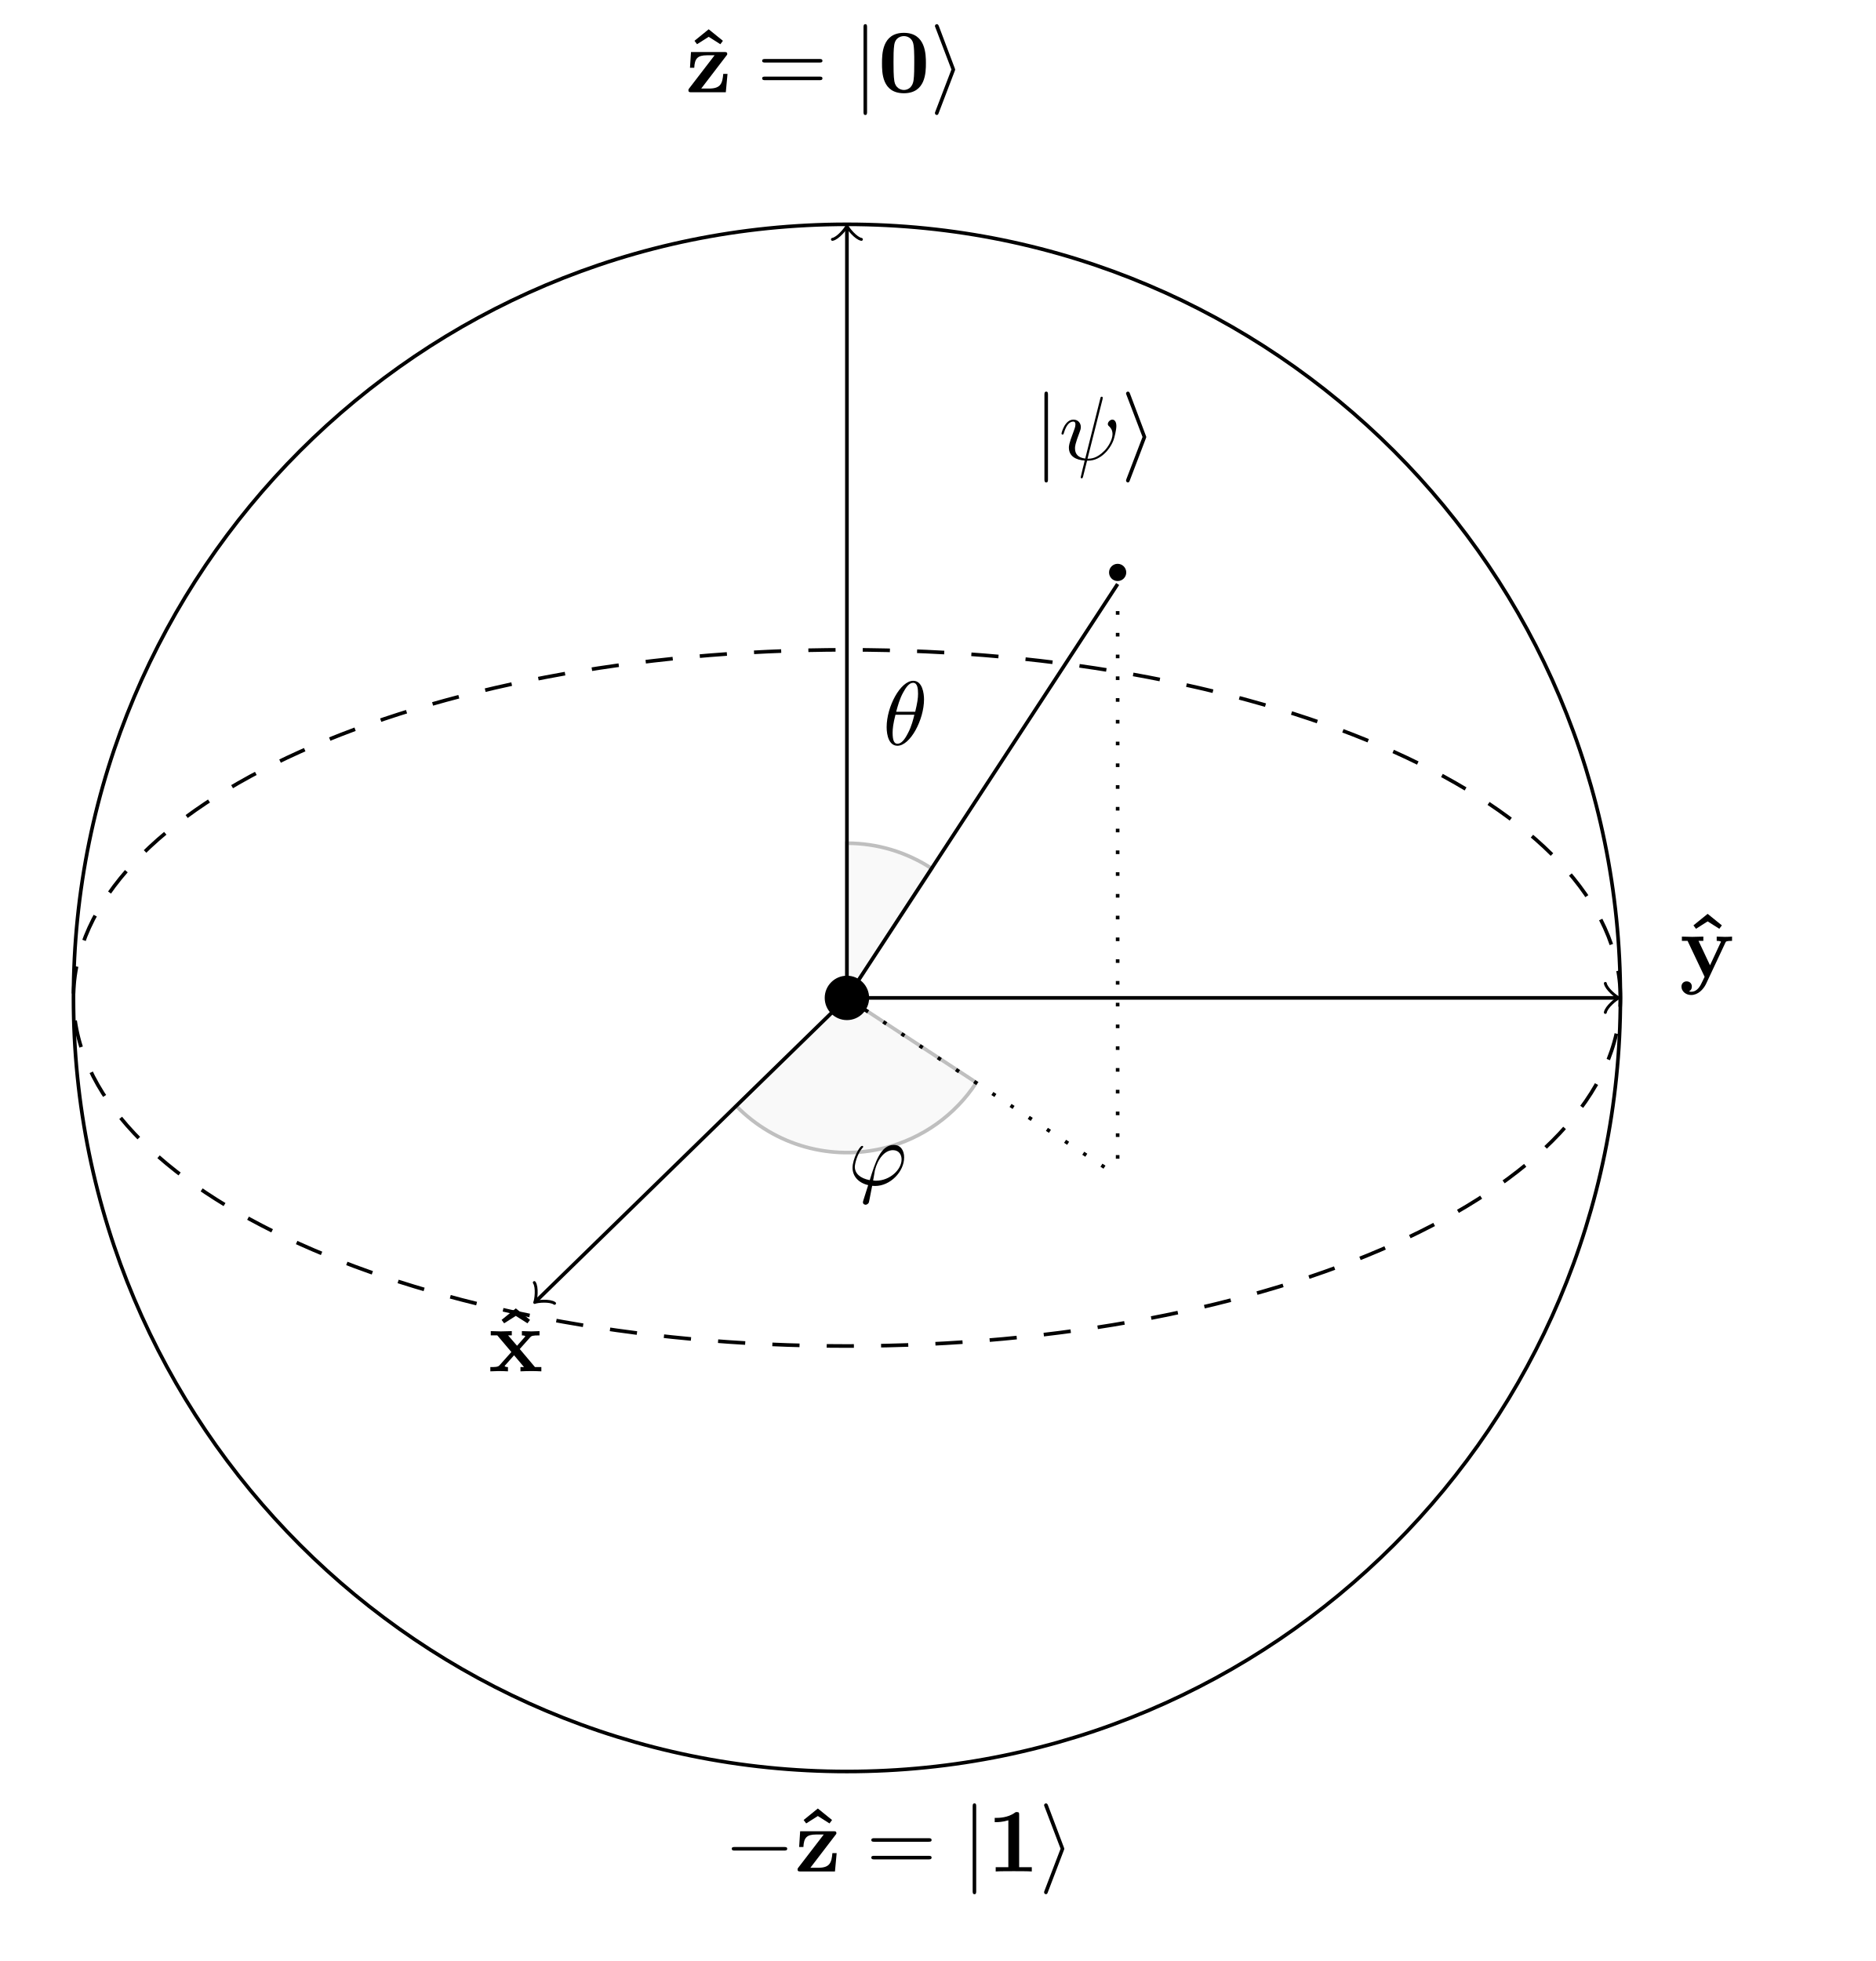
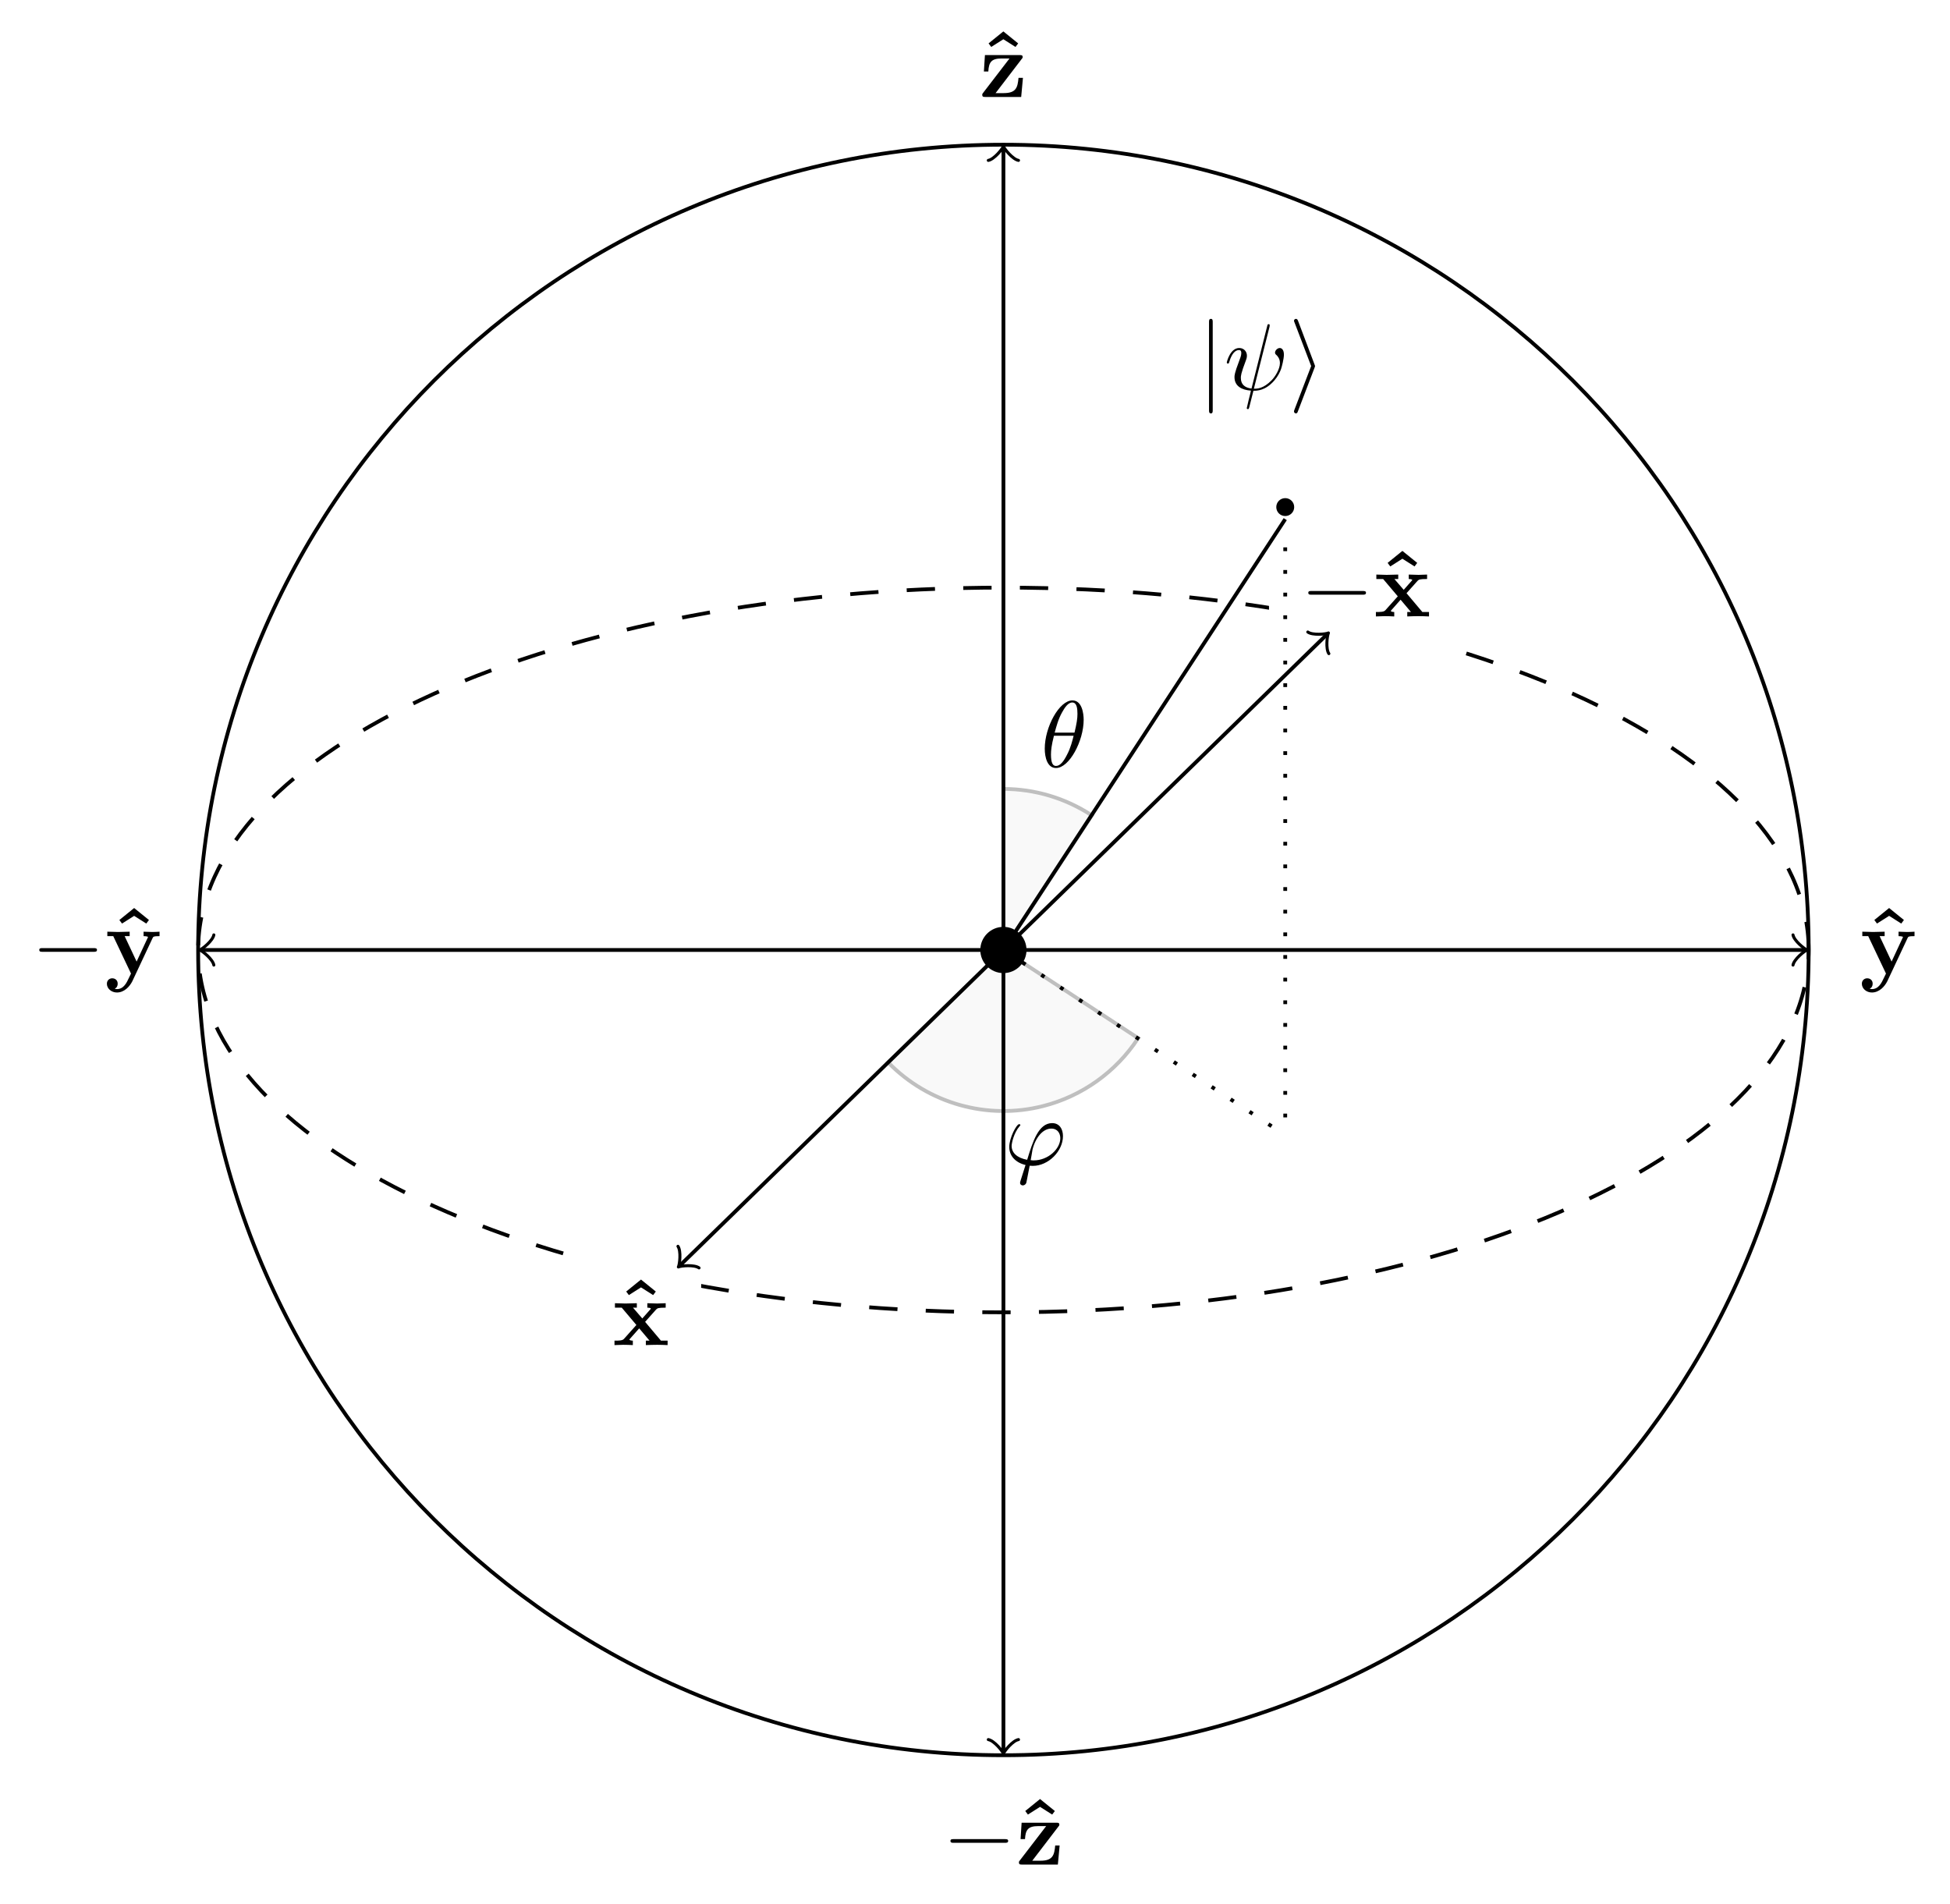
- <svg xmlns="http://www.w3.org/2000/svg" xmlns:xlink="http://www.w3.org/1999/xlink" width="206.221pt" height="215.575pt" viewBox="0 0 206.221 215.575" version="1.1">
+ <svg xmlns="http://www.w3.org/2000/svg" xmlns:xlink="http://www.w3.org/1999/xlink" width="205.934pt" height="201.061pt" viewBox="0 0 205.934 201.061" version="1.1">
  <defs>
    <g>
      <symbol overflow="visible" id="glyph0-0">
        <path style="stroke:none;" d="" />
      </symbol>
      <symbol overflow="visible" id="glyph0-1">
        <path style="stroke:none;" d="M 1.688 1.688 C 1.656 1.828 1.641 1.844 1.641 1.891 C 1.641 2.109 1.828 2.172 1.938 2.172 C 1.984 2.172 2.203 2.141 2.297 1.906 C 2.328 1.828 2.375 1.5 2.656 0.094 C 2.734 0.094 2.812 0.109 2.984 0.109 C 4.641 0.109 6.172 -1.453 6.172 -3.031 C 6.172 -3.812 5.781 -4.406 5.031 -4.406 C 3.594 -4.406 2.984 -2.469 2.391 -0.531 C 1.312 -0.734 0.75 -1.281 0.75 -2 C 0.75 -2.281 0.984 -3.375 1.578 -4.062 C 1.672 -4.156 1.672 -4.172 1.672 -4.203 C 1.672 -4.234 1.641 -4.297 1.547 -4.297 C 1.266 -4.297 0.5 -2.844 0.5 -1.891 C 0.5 -0.953 1.156 -0.234 2.219 0.016 Z M 3.078 -0.469 C 2.984 -0.469 2.969 -0.469 2.891 -0.484 C 2.766 -0.484 2.766 -0.484 2.766 -0.516 C 2.766 -0.531 2.938 -1.453 2.953 -1.594 C 3.266 -2.875 4.047 -3.828 4.938 -3.828 C 5.625 -3.828 5.891 -3.297 5.891 -2.812 C 5.891 -1.688 4.609 -0.469 3.078 -0.469 Z M 3.078 -0.469 " />
      </symbol>
      <symbol overflow="visible" id="glyph0-2">
        <path style="stroke:none;" d="M 4.531 -4.984 C 4.531 -5.641 4.359 -7.031 3.344 -7.031 C 1.953 -7.031 0.422 -4.219 0.422 -1.938 C 0.422 -1 0.703 0.109 1.609 0.109 C 3.016 0.109 4.531 -2.75 4.531 -4.984 Z M 1.469 -3.625 C 1.641 -4.25 1.844 -5.047 2.25 -5.766 C 2.516 -6.25 2.875 -6.812 3.328 -6.812 C 3.812 -6.812 3.875 -6.172 3.875 -5.609 C 3.875 -5.109 3.797 -4.609 3.562 -3.625 Z M 3.469 -3.297 C 3.359 -2.844 3.156 -2 2.766 -1.281 C 2.422 -0.594 2.047 -0.109 1.609 -0.109 C 1.281 -0.109 1.078 -0.406 1.078 -1.328 C 1.078 -1.75 1.141 -2.328 1.391 -3.297 Z M 3.469 -3.297 " />
      </symbol>
      <symbol overflow="visible" id="glyph0-3">
        <path style="stroke:none;" d="M 4.812 -6.656 C 4.812 -6.703 4.828 -6.766 4.828 -6.812 C 4.828 -6.906 4.766 -6.922 4.719 -6.922 C 4.609 -6.922 4.609 -6.891 4.562 -6.719 L 2.906 -0.125 C 2.156 -0.219 1.781 -0.594 1.781 -1.25 C 1.781 -1.453 1.781 -1.703 2.312 -3.094 C 2.359 -3.219 2.422 -3.391 2.422 -3.594 C 2.422 -4.031 2.109 -4.406 1.609 -4.406 C 0.656 -4.406 0.297 -2.953 0.297 -2.875 C 0.297 -2.766 0.391 -2.766 0.406 -2.766 C 0.516 -2.766 0.516 -2.797 0.562 -2.953 C 0.844 -3.891 1.234 -4.188 1.578 -4.188 C 1.656 -4.188 1.828 -4.188 1.828 -3.875 C 1.828 -3.609 1.719 -3.359 1.594 -3.016 C 1.109 -1.75 1.109 -1.5 1.109 -1.328 C 1.109 -0.375 1.891 0.031 2.844 0.094 C 2.766 0.453 2.766 0.469 2.625 1 C 2.609 1.109 2.406 1.906 2.406 1.938 C 2.406 1.953 2.406 2.047 2.516 2.047 C 2.547 2.047 2.594 2.047 2.609 2 C 2.641 1.984 2.703 1.734 2.734 1.594 L 3.109 0.109 C 3.484 0.109 4.359 0.109 5.297 -0.953 C 5.703 -1.422 5.906 -1.859 6.016 -2.156 C 6.109 -2.406 6.328 -3.266 6.328 -3.703 C 6.328 -4.266 6.062 -4.406 5.891 -4.406 C 5.641 -4.406 5.391 -4.141 5.391 -3.922 C 5.391 -3.797 5.453 -3.734 5.547 -3.656 C 5.656 -3.547 5.906 -3.297 5.906 -2.812 C 5.906 -2.172 5.391 -1.359 5.031 -1 C 4.156 -0.109 3.516 -0.109 3.156 -0.109 Z M 4.812 -6.656 " />
      </symbol>
      <symbol overflow="visible" id="glyph1-0">
        <path style="stroke:none;" d="" />
      </symbol>
      <symbol overflow="visible" id="glyph1-1">
        <path style="stroke:none;" d="M 2.859 -6.922 L 1.297 -5.656 L 1.578 -5.281 L 2.859 -6.094 L 4.141 -5.281 L 4.422 -5.656 Z M 2.859 -6.922 " />
      </symbol>
      <symbol overflow="visible" id="glyph1-2">
        <path style="stroke:none;" d="M 3.453 -2.453 L 4.609 -3.75 C 4.75 -3.891 4.812 -3.953 5.625 -3.953 L 5.625 -4.422 C 5.281 -4.406 4.766 -4.391 4.719 -4.391 C 4.469 -4.391 3.969 -4.422 3.688 -4.422 L 3.688 -3.953 C 3.828 -3.953 3.953 -3.938 4.062 -3.875 C 4.031 -3.812 4.031 -3.781 3.984 -3.75 L 3.156 -2.812 L 2.172 -3.953 L 2.578 -3.953 L 2.578 -4.422 C 2.312 -4.422 1.688 -4.391 1.359 -4.391 C 1.047 -4.391 0.594 -4.422 0.266 -4.422 L 0.266 -3.953 L 0.984 -3.953 L 2.531 -2.125 L 1.219 -0.656 C 1.062 -0.469 0.703 -0.469 0.219 -0.469 L 0.219 0 C 0.562 -0.016 1.094 -0.031 1.141 -0.031 C 1.391 -0.031 1.969 -0.016 2.156 0 L 2.156 -0.469 C 1.984 -0.469 1.797 -0.516 1.797 -0.578 C 1.797 -0.594 1.797 -0.594 1.859 -0.672 L 2.828 -1.766 L 3.922 -0.469 L 3.531 -0.469 L 3.531 0 C 3.797 -0.016 4.406 -0.031 4.734 -0.031 C 5.047 -0.031 5.5 -0.016 5.828 0 L 5.828 -0.469 L 5.125 -0.469 Z M 3.453 -2.453 " />
      </symbol>
      <symbol overflow="visible" id="glyph1-3">
        <path style="stroke:none;" d="M 5.047 -3.75 C 5.109 -3.891 5.141 -3.953 5.781 -3.953 L 5.781 -4.422 C 5.547 -4.406 5.25 -4.391 5 -4.391 C 4.75 -4.391 4.297 -4.422 4.094 -4.422 L 4.094 -3.953 C 4.109 -3.953 4.562 -3.953 4.562 -3.844 C 4.562 -3.828 4.516 -3.734 4.5 -3.719 L 3.359 -1.266 L 2.094 -3.953 L 2.625 -3.953 L 2.625 -4.422 C 2.297 -4.406 1.406 -4.391 1.391 -4.391 C 1.109 -4.391 0.672 -4.422 0.266 -4.422 L 0.266 -3.953 L 0.891 -3.953 L 2.766 0 L 2.531 0.484 C 2.312 0.953 2 1.641 1.281 1.641 C 1.141 1.641 1.125 1.625 1.047 1.594 C 1.141 1.562 1.359 1.422 1.359 1.062 C 1.359 0.734 1.125 0.5 0.781 0.5 C 0.516 0.5 0.219 0.688 0.219 1.078 C 0.219 1.578 0.688 2 1.281 2 C 2.047 2 2.625 1.375 2.906 0.812 Z M 5.047 -3.75 " />
      </symbol>
      <symbol overflow="visible" id="glyph1-4">
        <path style="stroke:none;" d="M 4.469 -4 C 4.562 -4.109 4.578 -4.125 4.578 -4.219 C 4.578 -4.422 4.438 -4.422 4.25 -4.422 L 0.594 -4.422 L 0.484 -2.688 L 0.953 -2.688 C 1 -3.703 1.312 -4.062 2.344 -4.062 L 3.188 -4.062 L 0.406 -0.438 C 0.312 -0.328 0.312 -0.312 0.312 -0.219 C 0.312 0 0.453 0 0.641 0 L 4.422 0 L 4.609 -2.016 L 4.141 -2.016 C 4.047 -1 3.891 -0.406 2.578 -0.406 L 1.719 -0.406 Z M 4.469 -4 " />
      </symbol>
-       <symbol overflow="visible" id="glyph1-5">
-         <path style="stroke:none;" d="M 5.281 -3.188 C 5.281 -4.141 5.266 -6.531 2.859 -6.531 C 0.453 -6.531 0.453 -4.156 0.453 -3.188 C 0.453 -2.188 0.453 0.109 2.859 0.109 C 5.25 0.109 5.281 -2.188 5.281 -3.188 Z M 2.859 -0.25 C 2.5 -0.25 1.938 -0.469 1.812 -1.203 C 1.719 -1.719 1.719 -2.75 1.719 -3.297 C 1.719 -4.016 1.719 -4.672 1.797 -5.188 C 1.922 -6.078 2.625 -6.172 2.859 -6.172 C 3.234 -6.172 3.641 -5.984 3.828 -5.547 C 4 -5.172 4 -4.109 4 -3.297 C 4 -2.734 4 -1.828 3.922 -1.312 C 3.781 -0.391 3.156 -0.25 2.859 -0.25 Z M 2.859 -0.25 " />
-       </symbol>
-       <symbol overflow="visible" id="glyph1-6">
-         <path style="stroke:none;" d="M 3.531 -6.203 C 3.531 -6.438 3.531 -6.531 3.266 -6.531 C 3.156 -6.531 3.141 -6.531 3.047 -6.453 C 2.281 -5.891 1.25 -5.891 1.047 -5.891 L 0.844 -5.891 L 0.844 -5.422 L 1.047 -5.422 C 1.203 -5.422 1.75 -5.438 2.344 -5.625 L 2.344 -0.469 L 0.953 -0.469 L 0.953 0 C 1.391 -0.031 2.453 -0.031 2.938 -0.031 C 3.422 -0.031 4.484 -0.031 4.922 0 L 4.922 -0.469 L 3.531 -0.469 Z M 3.531 -6.203 " />
-       </symbol>
      <symbol overflow="visible" id="glyph2-0">
        <path style="stroke:none;" d="" />
      </symbol>
      <symbol overflow="visible" id="glyph2-1">
-         <path style="stroke:none;" d="M 6.844 -3.266 C 7 -3.266 7.188 -3.266 7.188 -3.453 C 7.188 -3.656 7 -3.656 6.859 -3.656 L 0.891 -3.656 C 0.75 -3.656 0.562 -3.656 0.562 -3.453 C 0.562 -3.266 0.75 -3.266 0.891 -3.266 Z M 6.859 -1.328 C 7 -1.328 7.188 -1.328 7.188 -1.531 C 7.188 -1.719 7 -1.719 6.844 -1.719 L 0.891 -1.719 C 0.75 -1.719 0.562 -1.719 0.562 -1.531 C 0.562 -1.328 0.75 -1.328 0.891 -1.328 Z M 6.859 -1.328 " />
+         <path style="stroke:none;" d="M 6.562 -2.297 C 6.734 -2.297 6.922 -2.297 6.922 -2.5 C 6.922 -2.688 6.734 -2.688 6.562 -2.688 L 1.172 -2.688 C 1 -2.688 0.828 -2.688 0.828 -2.5 C 0.828 -2.297 1 -2.297 1.172 -2.297 Z M 6.562 -2.297 " />
      </symbol>
-       <symbol overflow="visible" id="glyph3-0">
-         <path style="stroke:none;" d="" />
-       </symbol>
-       <symbol overflow="visible" id="glyph3-1">
+       <symbol overflow="visible" id="glyph2-2">
        <path style="stroke:none;" d="M 1.578 -7.125 C 1.578 -7.297 1.578 -7.484 1.391 -7.484 C 1.188 -7.484 1.188 -7.297 1.188 -7.125 L 1.188 2.141 C 1.188 2.312 1.188 2.5 1.391 2.5 C 1.578 2.5 1.578 2.312 1.578 2.141 Z M 1.578 -7.125 " />
      </symbol>
-       <symbol overflow="visible" id="glyph3-2">
+       <symbol overflow="visible" id="glyph2-3">
        <path style="stroke:none;" d="M 2.719 -2.328 C 2.766 -2.438 2.766 -2.469 2.766 -2.5 C 2.766 -2.516 2.766 -2.547 2.719 -2.656 L 0.984 -7.25 C 0.922 -7.422 0.859 -7.484 0.75 -7.484 C 0.641 -7.484 0.547 -7.391 0.547 -7.281 C 0.547 -7.25 0.547 -7.234 0.594 -7.125 L 2.359 -2.5 L 0.594 2.109 C 0.547 2.219 0.547 2.25 0.547 2.297 C 0.547 2.406 0.641 2.5 0.75 2.5 C 0.875 2.5 0.922 2.391 0.953 2.297 Z M 2.719 -2.328 " />
      </symbol>
-       <symbol overflow="visible" id="glyph3-3">
-         <path style="stroke:none;" d="M 6.562 -2.297 C 6.734 -2.297 6.922 -2.297 6.922 -2.5 C 6.922 -2.688 6.734 -2.688 6.562 -2.688 L 1.172 -2.688 C 1 -2.688 0.828 -2.688 0.828 -2.5 C 0.828 -2.297 1 -2.297 1.172 -2.297 Z M 6.562 -2.297 " />
-       </symbol>
    </g>
+     <clipPath id="clip1">
+       <path d="M 193 92 L 205.934 92 L 205.934 109 L 193 109 Z M 193 92 " />
+     </clipPath>
+     <clipPath id="clip2">
+       <path d="M 96 186 L 116 186 L 116 201.062 L 96 201.062 Z M 96 186 " />
+     </clipPath>
  </defs>
  <g id="surface1">
-     <path style="fill-rule:nonzero;fill:rgb(75%,75%,75%);fill-opacity:0.1;stroke-width:0.399;stroke-linecap:butt;stroke-linejoin:miter;stroke:rgb(75%,75%,75%);stroke-opacity:1;stroke-miterlimit:10;" d="M -0.001 0.002 L 9.335 14.213 C 6.566 16.037 3.316 17.006 -0.001 17.006 Z M -0.001 0.002 " transform="matrix(1,0,0,-1,93.118,109.701)" />
-     <path style="fill-rule:nonzero;fill:rgb(75%,75%,75%);fill-opacity:0.1;stroke-width:0.399;stroke-linecap:butt;stroke-linejoin:miter;stroke:rgb(75%,75%,75%);stroke-opacity:1;stroke-miterlimit:10;" d="M -0.001 0.002 L -12.173 -11.877 C -7.931 -16.225 -1.688 -17.979 4.202 -16.479 C 8.323 -15.428 11.902 -12.873 14.23 -9.311 Z M -0.001 0.002 " transform="matrix(1,0,0,-1,93.118,109.701)" />
-     <path style="fill:none;stroke-width:0.399;stroke-linecap:butt;stroke-linejoin:miter;stroke:rgb(0%,0%,0%);stroke-opacity:1;stroke-miterlimit:10;" d="M 85.042 0.002 C 85.042 46.967 46.968 85.041 -0.001 85.041 C -46.966 85.041 -85.04 46.967 -85.04 0.002 C -85.04 -46.967 -46.966 -85.041 -0.001 -85.041 C 46.968 -85.041 85.042 -46.967 85.042 0.002 Z M 85.042 0.002 " transform="matrix(1,0,0,-1,93.118,109.701)" />
-     <path style="fill:none;stroke-width:0.399;stroke-linecap:butt;stroke-linejoin:miter;stroke:rgb(0%,0%,0%);stroke-opacity:1;stroke-dasharray:2.989,2.989;stroke-miterlimit:10;" d="M 85.042 0.002 C 85.042 21.135 46.968 38.267 -0.001 38.267 C -46.966 38.267 -85.04 21.135 -85.04 0.002 C -85.04 -21.135 -46.966 -38.268 -0.001 -38.268 C 46.968 -38.268 85.042 -21.135 85.042 0.002 Z M 85.042 0.002 " transform="matrix(1,0,0,-1,93.118,109.701)" />
-     <path style="fill:none;stroke-width:0.399;stroke-linecap:butt;stroke-linejoin:miter;stroke:rgb(0%,0%,0%);stroke-opacity:1;stroke-miterlimit:10;" d="M -0.001 0.002 L 29.765 45.498 " transform="matrix(1,0,0,-1,93.118,109.701)" />
-     <path style="fill:none;stroke-width:0.399;stroke-linecap:butt;stroke-linejoin:miter;stroke:rgb(0%,0%,0%);stroke-opacity:1;stroke-miterlimit:10;" d="M -0.001 0.002 L -0.001 84.584 " transform="matrix(1,0,0,-1,93.118,109.701)" />
-     <path style="fill:none;stroke-width:0.319;stroke-linecap:round;stroke-linejoin:round;stroke:rgb(0%,0%,0%);stroke-opacity:1;stroke-miterlimit:10;" d="M -1.194 1.595 C -1.096 0.997 0.002 0.098 0.299 0.001 C 0.002 -0.101 -1.096 -0.995 -1.194 -1.593 " transform="matrix(0,-1,-1,0,93.118,25.11886)" />
-     <path style="fill:none;stroke-width:0.399;stroke-linecap:butt;stroke-linejoin:miter;stroke:rgb(0%,0%,0%);stroke-opacity:1;stroke-miterlimit:10;" d="M -0.001 0.002 L -34.114 -33.272 " transform="matrix(1,0,0,-1,93.118,109.701)" />
-     <path style="fill:none;stroke-width:0.319;stroke-linecap:round;stroke-linejoin:round;stroke:rgb(0%,0%,0%);stroke-opacity:1;stroke-miterlimit:10;" d="M -1.195 1.593 C -1.097 0.995 0 0.099 0.3 -0.002 C -0 -0.102 -1.097 -0.997 -1.194 -1.595 " transform="matrix(-0.71585,0.69817,0.69817,0.71585,59.00481,142.9717)" />
-     <path style="fill:none;stroke-width:0.399;stroke-linecap:butt;stroke-linejoin:miter;stroke:rgb(0%,0%,0%);stroke-opacity:1;stroke-miterlimit:10;" d="M -0.001 0.002 L 84.581 0.002 " transform="matrix(1,0,0,-1,93.118,109.701)" />
-     <path style="fill:none;stroke-width:0.319;stroke-linecap:round;stroke-linejoin:round;stroke:rgb(0%,0%,0%);stroke-opacity:1;stroke-miterlimit:10;" d="M -1.196 1.596 C -1.095 0.998 -0.001 0.099 0.3 0.002 C -0.001 -0.1 -1.095 -0.994 -1.196 -1.596 " transform="matrix(1,0,0,-1,177.7001,109.701)" />
-     <path style="fill:none;stroke-width:0.399;stroke-linecap:butt;stroke-linejoin:miter;stroke:rgb(0%,0%,0%);stroke-opacity:1;stroke-dasharray:0.399,1.993;stroke-miterlimit:10;" d="M 29.765 42.521 L 29.765 -19.561 " transform="matrix(1,0,0,-1,93.118,109.701)" />
-     <path style="fill:none;stroke-width:0.399;stroke-linecap:butt;stroke-linejoin:miter;stroke:rgb(0%,0%,0%);stroke-opacity:1;stroke-dasharray:0.399,1.993;stroke-miterlimit:10;" d="M -0.001 0.002 L 29.765 -19.561 " transform="matrix(1,0,0,-1,93.118,109.701)" />
+     <path style="fill-rule:nonzero;fill:rgb(75%,75%,75%);fill-opacity:0.1;stroke-width:0.399;stroke-linecap:butt;stroke-linejoin:miter;stroke:rgb(75%,75%,75%);stroke-opacity:1;stroke-miterlimit:10;" d="M 0.002 -0.001 L 9.338 14.214 C 6.564 16.034 3.318 17.007 -0.002 17.007 Z M 0.002 -0.001 " transform="matrix(1,0,0,-1,105.967,100.323)" />
+     <path style="fill-rule:nonzero;fill:rgb(75%,75%,75%);fill-opacity:0.1;stroke-width:0.399;stroke-linecap:butt;stroke-linejoin:miter;stroke:rgb(75%,75%,75%);stroke-opacity:1;stroke-miterlimit:10;" d="M 0.002 -0.001 L -12.17 -11.876 C -7.928 -16.224 -1.686 -17.982 4.201 -16.482 C 8.322 -15.431 11.9 -12.872 14.232 -9.314 Z M 0.002 -0.001 " transform="matrix(1,0,0,-1,105.967,100.323)" />
+     <path style="fill:none;stroke-width:0.399;stroke-linecap:butt;stroke-linejoin:miter;stroke:rgb(0%,0%,0%);stroke-opacity:1;stroke-miterlimit:10;" d="M 85.041 -0.001 C 85.041 46.968 46.967 85.042 0.002 85.042 C -46.967 85.042 -85.041 46.968 -85.041 -0.001 C -85.041 -46.966 -46.967 -85.04 0.002 -85.04 C 46.967 -85.04 85.041 -46.966 85.041 -0.001 Z M 85.041 -0.001 " transform="matrix(1,0,0,-1,105.967,100.323)" />
+     <path style="fill:none;stroke-width:0.399;stroke-linecap:butt;stroke-linejoin:miter;stroke:rgb(0%,0%,0%);stroke-opacity:1;stroke-dasharray:2.989,2.989;stroke-miterlimit:10;" d="M 85.041 -0.001 C 85.041 21.136 46.967 38.268 0.002 38.268 C -46.967 38.268 -85.041 21.136 -85.041 -0.001 C -85.041 -21.134 -46.967 -38.267 0.002 -38.267 C 46.967 -38.267 85.041 -21.134 85.041 -0.001 Z M 85.041 -0.001 " transform="matrix(1,0,0,-1,105.967,100.323)" />
    <g style="fill:rgb(0%,0%,0%);fill-opacity:1;">
-       <use xlink:href="#glyph0-1" x="93.236" y="130.266" />
+       <use xlink:href="#glyph0-1" x="106.085" y="123.014" />
    </g>
    <g style="fill:rgb(0%,0%,0%);fill-opacity:1;">
-       <use xlink:href="#glyph0-2" x="97.063" y="81.872" />
+       <use xlink:href="#glyph0-2" x="109.912" y="80.998" />
+     </g>
+     <path style=" stroke:none;fill-rule:nonzero;fill:rgb(100%,100%,100%);fill-opacity:1;" d="M 61.355 145.371 L 74.043 145.371 L 74.043 131.812 L 61.355 131.812 Z M 61.355 145.371 " />
+     <g style="fill:rgb(0%,0%,0%);fill-opacity:1;">
+       <use xlink:href="#glyph1-1" x="64.835" y="142.05" />
    </g>
    <g style="fill:rgb(0%,0%,0%);fill-opacity:1;">
-       <use xlink:href="#glyph1-1" x="53.852" y="150.753" />
+       <use xlink:href="#glyph1-2" x="64.676" y="142.05" />
+     </g>
+     <path style=" stroke:none;fill-rule:nonzero;fill:rgb(100%,100%,100%);fill-opacity:1;" d="M 134.016 69.25 L 154.453 69.25 L 154.453 54.859 L 134.016 54.859 Z M 134.016 69.25 " />
+     <g style="fill:rgb(0%,0%,0%);fill-opacity:1;">
+       <use xlink:href="#glyph2-1" x="137.337" y="65.1" />
    </g>
    <g style="fill:rgb(0%,0%,0%);fill-opacity:1;">
-       <use xlink:href="#glyph1-2" x="53.693" y="150.753" />
+       <use xlink:href="#glyph1-1" x="145.245" y="65.1" />
    </g>
    <g style="fill:rgb(0%,0%,0%);fill-opacity:1;">
-       <use xlink:href="#glyph1-1" x="184.893" y="107.383" />
+       <use xlink:href="#glyph1-2" x="145.086" y="65.1" />
+     </g>
+     <g clip-path="url(#clip1)" clip-rule="nonzero">
+       <path style=" stroke:none;fill-rule:nonzero;fill:rgb(100%,100%,100%);fill-opacity:1;" d="M 193.086 108.07 L 205.934 108.07 L 205.934 92.574 L 193.086 92.574 Z M 193.086 108.07 " />
    </g>
    <g style="fill:rgb(0%,0%,0%);fill-opacity:1;">
-       <use xlink:href="#glyph1-3" x="184.654" y="107.383" />
+       <use xlink:href="#glyph1-1" x="196.646" y="102.814" />
    </g>
    <g style="fill:rgb(0%,0%,0%);fill-opacity:1;">
-       <use xlink:href="#glyph1-1" x="75.06" y="10.141" />
+       <use xlink:href="#glyph1-3" x="196.407" y="102.814" />
+     </g>
+     <path style=" stroke:none;fill-rule:nonzero;fill:rgb(100%,100%,100%);fill-opacity:1;" d="M 0 108.07 L 20.594 108.07 L 20.594 92.574 L 0 92.574 Z M 0 108.07 " />
+     <g style="fill:rgb(0%,0%,0%);fill-opacity:1;">
+       <use xlink:href="#glyph2-1" x="3.32" y="102.814" />
    </g>
    <g style="fill:rgb(0%,0%,0%);fill-opacity:1;">
-       <use xlink:href="#glyph1-4" x="75.379" y="10.141" />
+       <use xlink:href="#glyph1-1" x="11.308" y="102.814" />
    </g>
    <g style="fill:rgb(0%,0%,0%);fill-opacity:1;">
-       <use xlink:href="#glyph2-1" x="83.237" y="10.141" />
+       <use xlink:href="#glyph1-3" x="11.069" y="102.814" />
+     </g>
+     <path style=" stroke:none;fill-rule:nonzero;fill:rgb(100%,100%,100%);fill-opacity:1;" d="M 100.102 13.559 L 111.832 13.559 L 111.832 0 L 100.102 0 Z M 100.102 13.559 " />
+     <g style="fill:rgb(0%,0%,0%);fill-opacity:1;">
+       <use xlink:href="#glyph1-1" x="103.103" y="10.239" />
    </g>
    <g style="fill:rgb(0%,0%,0%);fill-opacity:1;">
-       <use xlink:href="#glyph3-1" x="93.754" y="10.141" />
+       <use xlink:href="#glyph1-4" x="103.422" y="10.239" />
+     </g>
+     <g clip-path="url(#clip2)" clip-rule="nonzero">
+       <path style=" stroke:none;fill-rule:nonzero;fill:rgb(100%,100%,100%);fill-opacity:1;" d="M 96.227 201.062 L 115.707 201.062 L 115.707 186.672 L 96.227 186.672 Z M 96.227 201.062 " />
    </g>
    <g style="fill:rgb(0%,0%,0%);fill-opacity:1;">
-       <use xlink:href="#glyph1-5" x="96.521" y="10.141" />
+       <use xlink:href="#glyph2-1" x="99.547" y="196.91" />
    </g>
    <g style="fill:rgb(0%,0%,0%);fill-opacity:1;">
-       <use xlink:href="#glyph3-2" x="102.249" y="10.141" />
+       <use xlink:href="#glyph1-1" x="106.977" y="196.91" />
    </g>
    <g style="fill:rgb(0%,0%,0%);fill-opacity:1;">
-       <use xlink:href="#glyph3-3" x="79.63" y="205.732" />
+       <use xlink:href="#glyph1-4" x="107.296" y="196.91" />
    </g>
    <g style="fill:rgb(0%,0%,0%);fill-opacity:1;">
-       <use xlink:href="#glyph1-1" x="87.061" y="205.732" />
+       <use xlink:href="#glyph2-2" x="126.494" y="41.158" />
    </g>
    <g style="fill:rgb(0%,0%,0%);fill-opacity:1;">
-       <use xlink:href="#glyph1-4" x="87.38" y="205.732" />
+       <use xlink:href="#glyph0-3" x="129.262" y="41.158" />
    </g>
    <g style="fill:rgb(0%,0%,0%);fill-opacity:1;">
-       <use xlink:href="#glyph2-1" x="95.238" y="205.732" />
+       <use xlink:href="#glyph2-3" x="136.109" y="41.158" />
    </g>
-     <g style="fill:rgb(0%,0%,0%);fill-opacity:1;">
-       <use xlink:href="#glyph3-1" x="105.754" y="205.732" />
-     </g>
-     <g style="fill:rgb(0%,0%,0%);fill-opacity:1;">
-       <use xlink:href="#glyph1-6" x="108.522" y="205.732" />
-     </g>
-     <g style="fill:rgb(0%,0%,0%);fill-opacity:1;">
-       <use xlink:href="#glyph3-2" x="114.25" y="205.732" />
-     </g>
-     <g style="fill:rgb(0%,0%,0%);fill-opacity:1;">
-       <use xlink:href="#glyph3-1" x="113.645" y="50.535" />
-     </g>
-     <g style="fill:rgb(0%,0%,0%);fill-opacity:1;">
-       <use xlink:href="#glyph0-3" x="116.413" y="50.535" />
-     </g>
-     <g style="fill:rgb(0%,0%,0%);fill-opacity:1;">
-       <use xlink:href="#glyph3-2" x="123.26" y="50.535" />
-     </g>
-     <path style="fill-rule:nonzero;fill:rgb(0%,0%,0%);fill-opacity:1;stroke-width:0.399;stroke-linecap:butt;stroke-linejoin:miter;stroke:rgb(0%,0%,0%);stroke-opacity:1;stroke-miterlimit:10;" d="M 2.241 0.002 C 2.241 1.236 1.237 2.24 -0.001 2.24 C -1.239 2.24 -2.243 1.236 -2.243 0.002 C -2.243 -1.236 -1.239 -2.24 -0.001 -2.24 C 1.237 -2.24 2.241 -1.236 2.241 0.002 Z M 2.241 0.002 " transform="matrix(1,0,0,-1,93.118,109.701)" />
-     <path style="fill-rule:nonzero;fill:rgb(0%,0%,0%);fill-opacity:1;stroke-width:0.399;stroke-linecap:butt;stroke-linejoin:miter;stroke:rgb(0%,0%,0%);stroke-opacity:1;stroke-miterlimit:10;" d="M 30.511 46.771 C 30.511 47.185 30.175 47.521 29.765 47.521 C 29.351 47.521 29.019 47.185 29.019 46.771 C 29.019 46.361 29.351 46.025 29.765 46.025 C 30.175 46.025 30.511 46.361 30.511 46.771 Z M 30.511 46.771 " transform="matrix(1,0,0,-1,93.118,109.701)" />
+     <path style="fill:none;stroke-width:0.399;stroke-linecap:butt;stroke-linejoin:miter;stroke:rgb(0%,0%,0%);stroke-opacity:1;stroke-miterlimit:10;" d="M 0.002 -0.001 L 29.763 45.499 " transform="matrix(1,0,0,-1,105.967,100.323)" />
+     <path style="fill:none;stroke-width:0.399;stroke-linecap:butt;stroke-linejoin:miter;stroke:rgb(0%,0%,0%);stroke-opacity:1;stroke-miterlimit:10;" d="M 0.002 -0.001 L 0.002 84.581 " transform="matrix(1,0,0,-1,105.967,100.323)" />
+     <path style="fill:none;stroke-width:0.319;stroke-linecap:round;stroke-linejoin:round;stroke:rgb(0%,0%,0%);stroke-opacity:1;stroke-miterlimit:10;" d="M -1.197 1.596 C -1.095 0.994 -0.001 0.1 0.299 -0.002 C -0.001 -0.099 -1.095 -0.998 -1.197 -1.595 " transform="matrix(0,-1,-1,0,105.967,15.74086)" />
+     <path style="fill:none;stroke-width:0.399;stroke-linecap:butt;stroke-linejoin:miter;stroke:rgb(0%,0%,0%);stroke-opacity:1;stroke-miterlimit:10;" d="M 0.002 -0.001 L 0.002 -84.583 " transform="matrix(1,0,0,-1,105.967,100.323)" />
+     <path style="fill:none;stroke-width:0.319;stroke-linecap:round;stroke-linejoin:round;stroke:rgb(0%,0%,0%);stroke-opacity:1;stroke-miterlimit:10;" d="M -1.194 1.595 C -1.097 0.998 0.001 0.099 0.298 0.002 C 0.001 -0.1 -1.097 -0.994 -1.194 -1.596 " transform="matrix(0,1,1,0,105.967,184.9051)" />
+     <path style="fill:none;stroke-width:0.399;stroke-linecap:butt;stroke-linejoin:miter;stroke:rgb(0%,0%,0%);stroke-opacity:1;stroke-miterlimit:10;" d="M 0.002 -0.001 L -34.112 -33.271 " transform="matrix(1,0,0,-1,105.967,100.323)" />
+     <path style="fill:none;stroke-width:0.319;stroke-linecap:round;stroke-linejoin:round;stroke:rgb(0%,0%,0%);stroke-opacity:1;stroke-miterlimit:10;" d="M -1.198 1.594 C -1.094 0.996 0 0.098 0.297 -0.001 C 0 -0.098 -1.094 -0.996 -1.197 -1.594 " transform="matrix(-0.71585,0.69817,0.69817,0.71585,71.85381,133.5937)" />
+     <path style="fill:none;stroke-width:0.399;stroke-linecap:butt;stroke-linejoin:miter;stroke:rgb(0%,0%,0%);stroke-opacity:1;stroke-miterlimit:10;" d="M 0.002 -0.001 L 34.115 33.272 " transform="matrix(1,0,0,-1,105.967,100.323)" />
+     <path style="fill:none;stroke-width:0.319;stroke-linecap:round;stroke-linejoin:round;stroke:rgb(0%,0%,0%);stroke-opacity:1;stroke-miterlimit:10;" d="M -1.194 1.593 C -1.096 0.994 0.001 0.099 0.298 0.001 C -0.002 -0.1 -1.096 -0.997 -1.196 -1.593 " transform="matrix(0.71585,-0.69817,-0.69817,-0.71585,140.0802,67.05231)" />
+     <path style="fill:none;stroke-width:0.399;stroke-linecap:butt;stroke-linejoin:miter;stroke:rgb(0%,0%,0%);stroke-opacity:1;stroke-miterlimit:10;" d="M 0.002 -0.001 L 84.584 -0.001 " transform="matrix(1,0,0,-1,105.967,100.323)" />
+     <path style="fill:none;stroke-width:0.319;stroke-linecap:round;stroke-linejoin:round;stroke:rgb(0%,0%,0%);stroke-opacity:1;stroke-miterlimit:10;" d="M -1.194 1.593 C -1.096 0.995 0.002 0.1 0.299 -0.001 C 0.002 -0.099 -1.096 -0.997 -1.194 -1.595 " transform="matrix(1,0,0,-1,190.5491,100.323)" />
+     <path style="fill:none;stroke-width:0.399;stroke-linecap:butt;stroke-linejoin:miter;stroke:rgb(0%,0%,0%);stroke-opacity:1;stroke-miterlimit:10;" d="M 0.002 -0.001 L -84.58 -0.001 " transform="matrix(1,0,0,-1,105.967,100.323)" />
+     <path style="fill:none;stroke-width:0.319;stroke-linecap:round;stroke-linejoin:round;stroke:rgb(0%,0%,0%);stroke-opacity:1;stroke-miterlimit:10;" d="M -1.197 1.595 C -1.096 0.997 -0.002 0.099 0.299 0.001 C -0.002 -0.1 -1.096 -0.995 -1.197 -1.593 " transform="matrix(-1,0,0,1,21.38486,100.323)" />
+     <path style="fill:none;stroke-width:0.399;stroke-linecap:butt;stroke-linejoin:miter;stroke:rgb(0%,0%,0%);stroke-opacity:1;stroke-dasharray:0.399,1.993;stroke-miterlimit:10;" d="M 29.763 42.518 L 29.763 -19.56 " transform="matrix(1,0,0,-1,105.967,100.323)" />
+     <path style="fill:none;stroke-width:0.399;stroke-linecap:butt;stroke-linejoin:miter;stroke:rgb(0%,0%,0%);stroke-opacity:1;stroke-dasharray:0.399,1.993;stroke-miterlimit:10;" d="M 0.002 -0.001 L 29.763 -19.56 " transform="matrix(1,0,0,-1,105.967,100.323)" />
+     <path style="fill-rule:nonzero;fill:rgb(0%,0%,0%);fill-opacity:1;stroke-width:0.399;stroke-linecap:butt;stroke-linejoin:miter;stroke:rgb(0%,0%,0%);stroke-opacity:1;stroke-miterlimit:10;" d="M 2.24 -0.001 C 2.24 1.237 1.236 2.241 0.002 2.241 C -1.237 2.241 -2.24 1.237 -2.24 -0.001 C -2.24 -1.24 -1.237 -2.243 0.002 -2.243 C 1.236 -2.243 2.24 -1.24 2.24 -0.001 Z M 2.24 -0.001 " transform="matrix(1,0,0,-1,105.967,100.323)" />
+     <path style="fill-rule:nonzero;fill:rgb(0%,0%,0%);fill-opacity:1;stroke-width:0.399;stroke-linecap:butt;stroke-linejoin:miter;stroke:rgb(0%,0%,0%);stroke-opacity:1;stroke-miterlimit:10;" d="M 30.51 46.772 C 30.51 47.186 30.178 47.518 29.763 47.518 C 29.349 47.518 29.017 47.186 29.017 46.772 C 29.017 46.358 29.349 46.026 29.763 46.026 C 30.178 46.026 30.51 46.358 30.51 46.772 Z M 30.51 46.772 " transform="matrix(1,0,0,-1,105.967,100.323)" />
  </g>
</svg>
